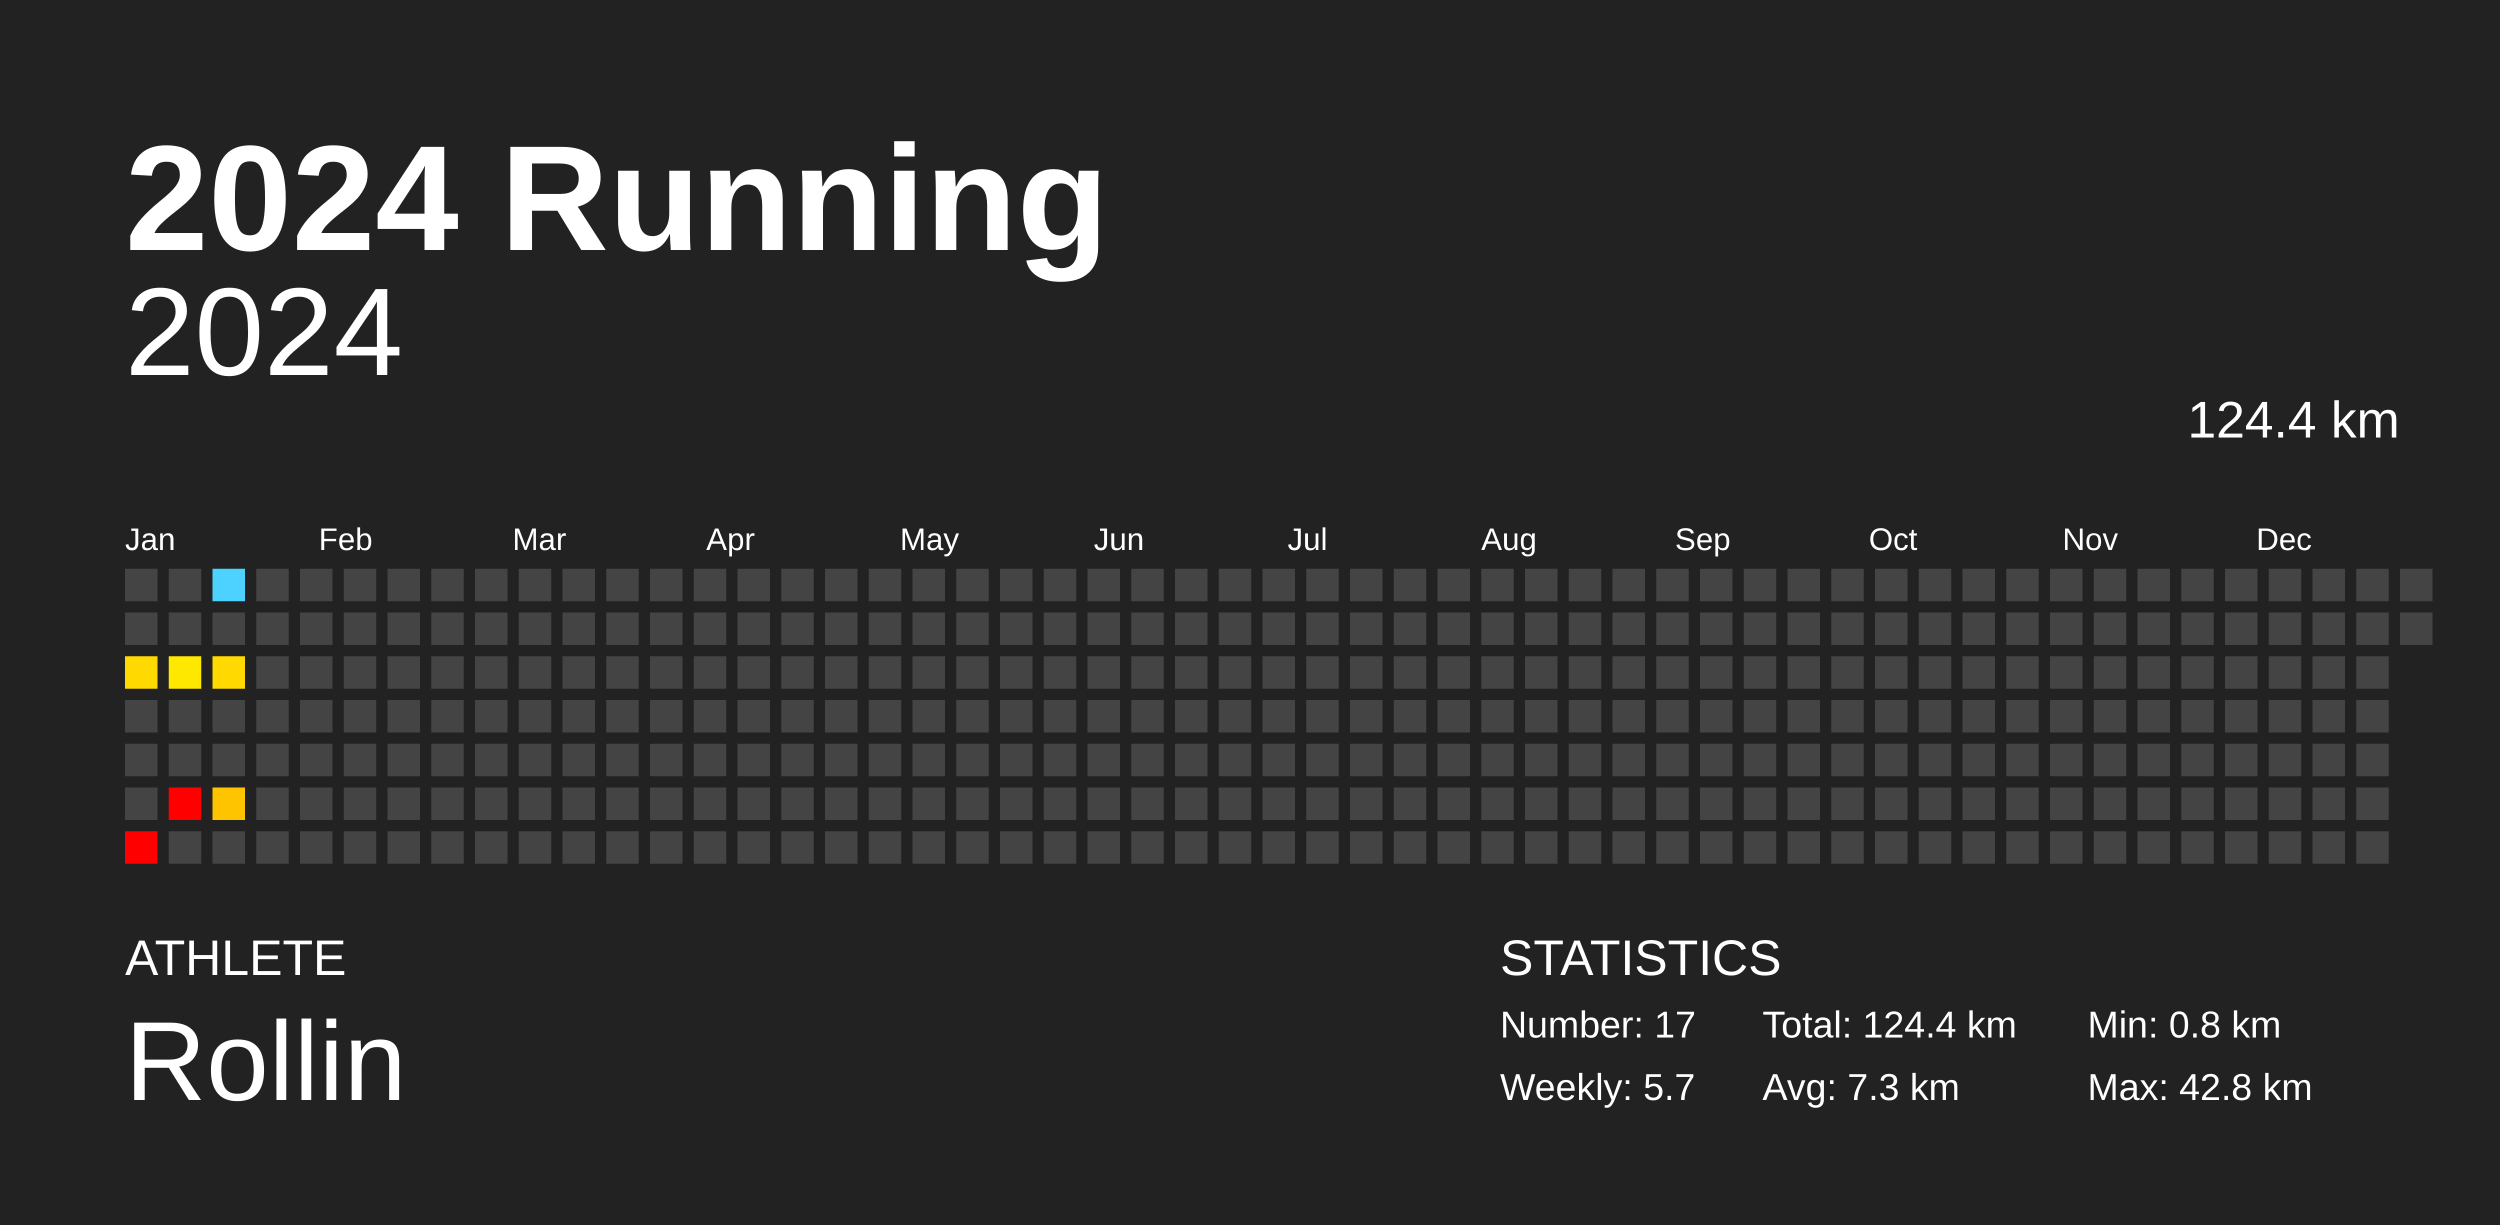
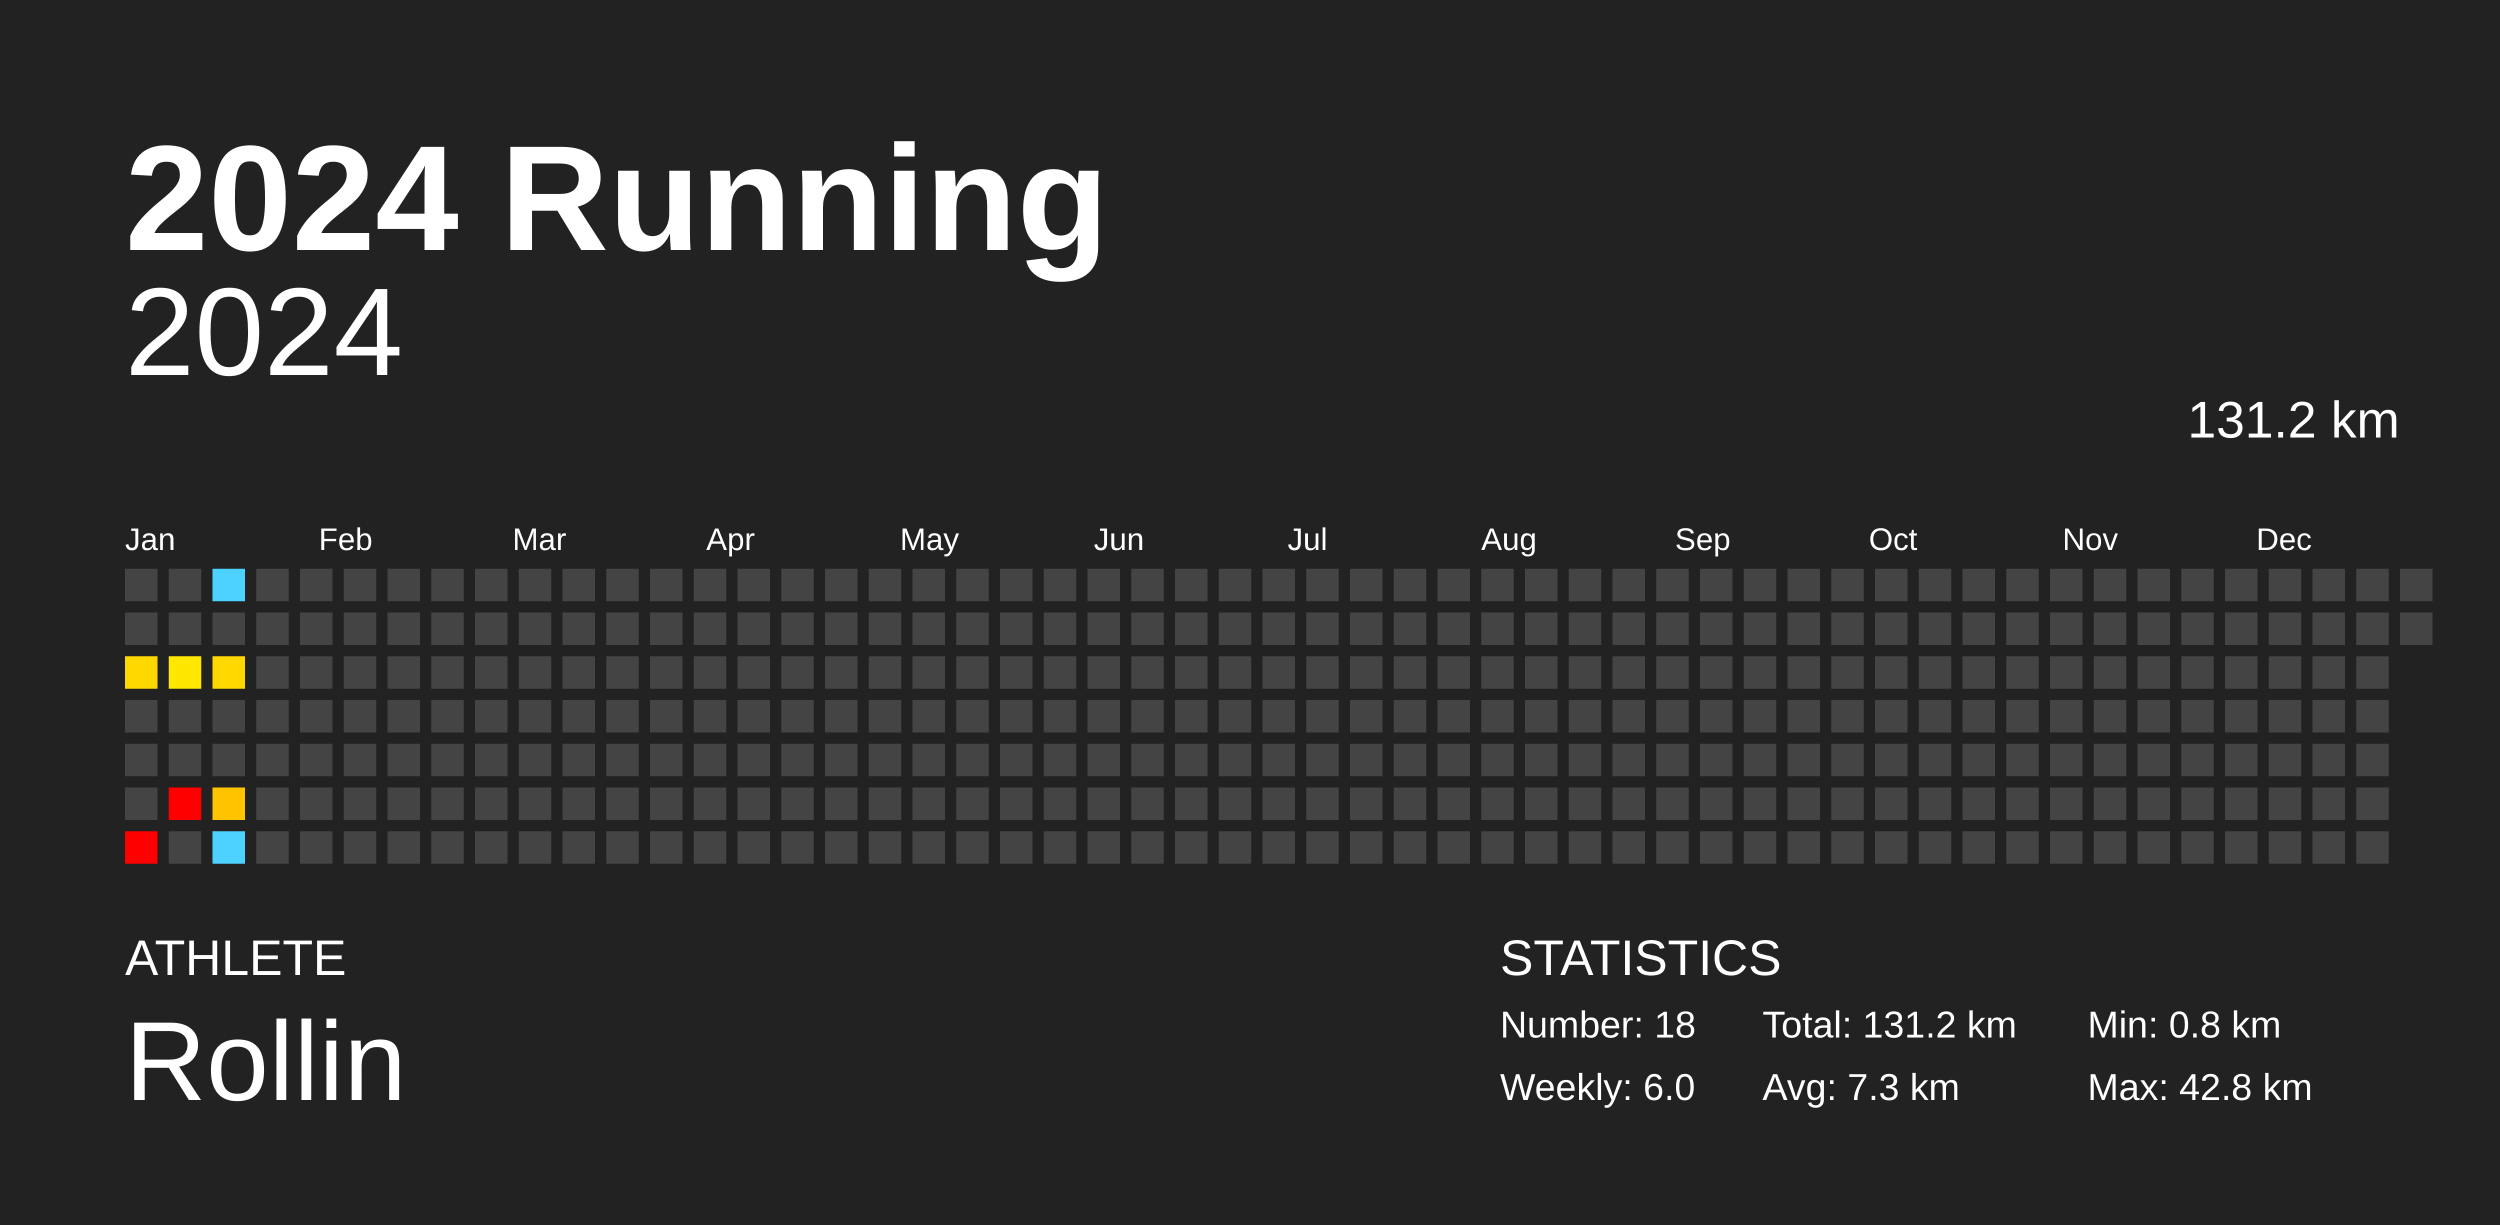
<svg xmlns="http://www.w3.org/2000/svg" baseProfile="full" height="98mm" version="1.1" viewBox="0,0,200,98" width="200mm">
  <defs />
  <rect fill="#222222" height="98" width="200" x="0" y="0" />
  <text fill="#FFFFFF" style="font-size:12px; font-family:Arial; font-weight:bold;" x="10" y="20">2024 Running</text>
  <text fill="#FFFFFF" style="font-size:4px; font-family:Arial" x="10" y="78">ATHLETE</text>
  <text fill="#FFFFFF" style="font-size:9px; font-family:Arial" x="10" y="88">Rollin</text>
  <text fill="#FFFFFF" style="font-size:4px; font-family:Arial" x="120" y="78">STATISTICS</text>
-   <text fill="#FFFFFF" style="font-size:3px; font-family:Arial" x="120" y="83">Number: 17</text>
-   <text fill="#FFFFFF" style="font-size:3px; font-family:Arial" x="120" y="88">Weekly: 5.7</text>
-   <text fill="#FFFFFF" style="font-size:3px; font-family:Arial" x="141" y="83">Total: 124.4 km</text>
+   <text fill="#FFFFFF" style="font-size:3px; font-family:Arial" x="120" y="83">Number: 18</text>
+   <text fill="#FFFFFF" style="font-size:3px; font-family:Arial" x="120" y="88">Weekly: 6.0</text>
+   <text fill="#FFFFFF" style="font-size:3px; font-family:Arial" x="141" y="83">Total: 131.2 km</text>
  <text fill="#FFFFFF" style="font-size:3px; font-family:Arial" x="141" y="88">Avg: 7.3 km</text>
  <text fill="#FFFFFF" style="font-size:3px; font-family:Arial" x="167" y="83">Min: 0.8 km</text>
  <text fill="#FFFFFF" style="font-size:3px; font-family:Arial" x="167" y="88">Max: 42.8 km</text>
  <text alignment-baseline="hanging" fill="#FFFFFF" style="font-size:10.0px; font-family:Arial;" x="10" y="30">2024</text>
-   <text alignment-baseline="hanging" fill="#FFFFFF" style="font-size:4.125px; font-family:Arial;" x="175" y="35">124.4 km</text>
+   <text alignment-baseline="hanging" fill="#FFFFFF" style="font-size:4.125px; font-family:Arial;" x="175" y="35">131.2 km</text>
  <text fill="#FFFFFF" style="font-size:2.5px; font-family:Arial" x="10.0" y="44">Jan</text>
  <text fill="#FFFFFF" style="font-size:2.5px; font-family:Arial" x="25.5" y="44">Feb</text>
  <text fill="#FFFFFF" style="font-size:2.5px; font-family:Arial" x="41.0" y="44">Mar</text>
  <text fill="#FFFFFF" style="font-size:2.5px; font-family:Arial" x="56.5" y="44">Apr</text>
  <text fill="#FFFFFF" style="font-size:2.5px; font-family:Arial" x="72.0" y="44">May</text>
  <text fill="#FFFFFF" style="font-size:2.5px; font-family:Arial" x="87.5" y="44">Jun</text>
  <text fill="#FFFFFF" style="font-size:2.5px; font-family:Arial" x="103.0" y="44">Jul</text>
  <text fill="#FFFFFF" style="font-size:2.5px; font-family:Arial" x="118.5" y="44">Aug</text>
  <text fill="#FFFFFF" style="font-size:2.5px; font-family:Arial" x="134.0" y="44">Sep</text>
  <text fill="#FFFFFF" style="font-size:2.5px; font-family:Arial" x="149.5" y="44">Oct</text>
  <text fill="#FFFFFF" style="font-size:2.5px; font-family:Arial" x="165.0" y="44">Nov</text>
  <text fill="#FFFFFF" style="font-size:2.5px; font-family:Arial" x="180.5" y="44">Dec</text>
  <rect fill="#444444" height="2.6" width="2.6" x="10.0" y="45.5" />
  <rect fill="#444444" height="2.6" width="2.6" x="10.0" y="49.0" />
-   <rect fill="#ffd900" height="2.6" width="2.6" x="10.0" y="52.5" />
+   <rect fill="#ffd800" height="2.6" width="2.6" x="10.0" y="52.5" />
  <rect fill="#444444" height="2.6" width="2.6" x="10.0" y="56.0" />
  <rect fill="#444444" height="2.6" width="2.6" x="10.0" y="59.5" />
  <rect fill="#444444" height="2.6" width="2.6" x="10.0" y="63.0" />
  <rect fill="red" height="2.6" width="2.6" x="10.0" y="66.5" />
  <rect fill="#444444" height="2.6" width="2.6" x="13.5" y="45.5" />
  <rect fill="#444444" height="2.6" width="2.6" x="13.5" y="49.0" />
-   <rect fill="#ffe800" height="2.6" width="2.6" x="13.5" y="52.5" />
+   <rect fill="#ffe700" height="2.6" width="2.6" x="13.5" y="52.5" />
  <rect fill="#444444" height="2.6" width="2.6" x="13.5" y="56.0" />
  <rect fill="#444444" height="2.6" width="2.6" x="13.5" y="59.5" />
  <rect fill="red" height="2.6" width="2.6" x="13.5" y="63.0" />
  <rect fill="#444444" height="2.6" width="2.6" x="13.5" y="66.5" />
  <rect fill="#4dd2ff" height="2.6" width="2.6" x="17.0" y="45.5" />
  <rect fill="#444444" height="2.6" width="2.6" x="17.0" y="49.0" />
-   <rect fill="#ffd900" height="2.6" width="2.6" x="17.0" y="52.5" />
+   <rect fill="#ffd800" height="2.6" width="2.6" x="17.0" y="52.5" />
  <rect fill="#444444" height="2.6" width="2.6" x="17.0" y="56.0" />
  <rect fill="#444444" height="2.6" width="2.6" x="17.0" y="59.5" />
-   <rect fill="#ffc400" height="2.6" width="2.6" x="17.0" y="63.0" />
-   <rect fill="#444444" height="2.6" width="2.6" x="17.0" y="66.5" />
+   <rect fill="#ffc300" height="2.6" width="2.6" x="17.0" y="63.0" />
+   <rect fill="#4dd2ff" height="2.6" width="2.6" x="17.0" y="66.5" />
  <rect fill="#444444" height="2.6" width="2.6" x="20.5" y="45.5" />
  <rect fill="#444444" height="2.6" width="2.6" x="20.5" y="49.0" />
  <rect fill="#444444" height="2.6" width="2.6" x="20.5" y="52.5" />
  <rect fill="#444444" height="2.6" width="2.6" x="20.5" y="56.0" />
  <rect fill="#444444" height="2.6" width="2.6" x="20.5" y="59.5" />
  <rect fill="#444444" height="2.6" width="2.6" x="20.5" y="63.0" />
  <rect fill="#444444" height="2.6" width="2.6" x="20.5" y="66.5" />
  <rect fill="#444444" height="2.6" width="2.6" x="24.0" y="45.5" />
  <rect fill="#444444" height="2.6" width="2.6" x="24.0" y="49.0" />
  <rect fill="#444444" height="2.6" width="2.6" x="24.0" y="52.5" />
  <rect fill="#444444" height="2.6" width="2.6" x="24.0" y="56.0" />
  <rect fill="#444444" height="2.6" width="2.6" x="24.0" y="59.5" />
  <rect fill="#444444" height="2.6" width="2.6" x="24.0" y="63.0" />
  <rect fill="#444444" height="2.6" width="2.6" x="24.0" y="66.5" />
  <rect fill="#444444" height="2.6" width="2.6" x="27.5" y="45.5" />
  <rect fill="#444444" height="2.6" width="2.6" x="27.5" y="49.0" />
  <rect fill="#444444" height="2.6" width="2.6" x="27.5" y="52.5" />
  <rect fill="#444444" height="2.6" width="2.6" x="27.5" y="56.0" />
  <rect fill="#444444" height="2.6" width="2.6" x="27.5" y="59.5" />
  <rect fill="#444444" height="2.6" width="2.6" x="27.5" y="63.0" />
  <rect fill="#444444" height="2.6" width="2.6" x="27.5" y="66.5" />
  <rect fill="#444444" height="2.6" width="2.6" x="31.0" y="45.5" />
  <rect fill="#444444" height="2.6" width="2.6" x="31.0" y="49.0" />
  <rect fill="#444444" height="2.6" width="2.6" x="31.0" y="52.5" />
  <rect fill="#444444" height="2.6" width="2.6" x="31.0" y="56.0" />
  <rect fill="#444444" height="2.6" width="2.6" x="31.0" y="59.5" />
  <rect fill="#444444" height="2.6" width="2.6" x="31.0" y="63.0" />
  <rect fill="#444444" height="2.6" width="2.6" x="31.0" y="66.5" />
  <rect fill="#444444" height="2.6" width="2.6" x="34.5" y="45.5" />
  <rect fill="#444444" height="2.6" width="2.6" x="34.5" y="49.0" />
  <rect fill="#444444" height="2.6" width="2.6" x="34.5" y="52.5" />
  <rect fill="#444444" height="2.6" width="2.6" x="34.5" y="56.0" />
  <rect fill="#444444" height="2.6" width="2.6" x="34.5" y="59.5" />
  <rect fill="#444444" height="2.6" width="2.6" x="34.5" y="63.0" />
  <rect fill="#444444" height="2.6" width="2.6" x="34.5" y="66.5" />
  <rect fill="#444444" height="2.6" width="2.6" x="38.0" y="45.5" />
  <rect fill="#444444" height="2.6" width="2.6" x="38.0" y="49.0" />
  <rect fill="#444444" height="2.6" width="2.6" x="38.0" y="52.5" />
  <rect fill="#444444" height="2.6" width="2.6" x="38.0" y="56.0" />
  <rect fill="#444444" height="2.6" width="2.6" x="38.0" y="59.5" />
  <rect fill="#444444" height="2.6" width="2.6" x="38.0" y="63.0" />
  <rect fill="#444444" height="2.6" width="2.6" x="38.0" y="66.5" />
  <rect fill="#444444" height="2.6" width="2.6" x="41.5" y="45.5" />
  <rect fill="#444444" height="2.6" width="2.6" x="41.5" y="49.0" />
  <rect fill="#444444" height="2.6" width="2.6" x="41.5" y="52.5" />
  <rect fill="#444444" height="2.6" width="2.6" x="41.5" y="56.0" />
  <rect fill="#444444" height="2.6" width="2.6" x="41.5" y="59.5" />
  <rect fill="#444444" height="2.6" width="2.6" x="41.5" y="63.0" />
  <rect fill="#444444" height="2.6" width="2.6" x="41.5" y="66.5" />
  <rect fill="#444444" height="2.6" width="2.6" x="45.0" y="45.5" />
  <rect fill="#444444" height="2.6" width="2.6" x="45.0" y="49.0" />
  <rect fill="#444444" height="2.6" width="2.6" x="45.0" y="52.5" />
  <rect fill="#444444" height="2.6" width="2.6" x="45.0" y="56.0" />
  <rect fill="#444444" height="2.6" width="2.6" x="45.0" y="59.5" />
  <rect fill="#444444" height="2.6" width="2.6" x="45.0" y="63.0" />
  <rect fill="#444444" height="2.6" width="2.6" x="45.0" y="66.5" />
  <rect fill="#444444" height="2.6" width="2.6" x="48.5" y="45.5" />
  <rect fill="#444444" height="2.6" width="2.6" x="48.5" y="49.0" />
  <rect fill="#444444" height="2.6" width="2.6" x="48.5" y="52.5" />
  <rect fill="#444444" height="2.6" width="2.6" x="48.5" y="56.0" />
  <rect fill="#444444" height="2.6" width="2.6" x="48.5" y="59.5" />
  <rect fill="#444444" height="2.6" width="2.6" x="48.5" y="63.0" />
  <rect fill="#444444" height="2.6" width="2.6" x="48.5" y="66.5" />
  <rect fill="#444444" height="2.6" width="2.6" x="52.0" y="45.5" />
  <rect fill="#444444" height="2.6" width="2.6" x="52.0" y="49.0" />
  <rect fill="#444444" height="2.6" width="2.6" x="52.0" y="52.5" />
  <rect fill="#444444" height="2.6" width="2.6" x="52.0" y="56.0" />
  <rect fill="#444444" height="2.6" width="2.6" x="52.0" y="59.5" />
  <rect fill="#444444" height="2.6" width="2.6" x="52.0" y="63.0" />
  <rect fill="#444444" height="2.6" width="2.6" x="52.0" y="66.5" />
  <rect fill="#444444" height="2.6" width="2.6" x="55.5" y="45.5" />
  <rect fill="#444444" height="2.6" width="2.6" x="55.5" y="49.0" />
  <rect fill="#444444" height="2.6" width="2.6" x="55.5" y="52.5" />
  <rect fill="#444444" height="2.6" width="2.6" x="55.5" y="56.0" />
  <rect fill="#444444" height="2.6" width="2.6" x="55.5" y="59.5" />
  <rect fill="#444444" height="2.6" width="2.6" x="55.5" y="63.0" />
  <rect fill="#444444" height="2.6" width="2.6" x="55.5" y="66.5" />
  <rect fill="#444444" height="2.6" width="2.6" x="59.0" y="45.5" />
  <rect fill="#444444" height="2.6" width="2.6" x="59.0" y="49.0" />
  <rect fill="#444444" height="2.6" width="2.6" x="59.0" y="52.5" />
  <rect fill="#444444" height="2.6" width="2.6" x="59.0" y="56.0" />
  <rect fill="#444444" height="2.6" width="2.6" x="59.0" y="59.5" />
  <rect fill="#444444" height="2.6" width="2.6" x="59.0" y="63.0" />
  <rect fill="#444444" height="2.6" width="2.6" x="59.0" y="66.5" />
  <rect fill="#444444" height="2.6" width="2.6" x="62.5" y="45.5" />
  <rect fill="#444444" height="2.6" width="2.6" x="62.5" y="49.0" />
  <rect fill="#444444" height="2.6" width="2.6" x="62.5" y="52.5" />
  <rect fill="#444444" height="2.6" width="2.6" x="62.5" y="56.0" />
  <rect fill="#444444" height="2.6" width="2.6" x="62.5" y="59.5" />
  <rect fill="#444444" height="2.6" width="2.6" x="62.5" y="63.0" />
  <rect fill="#444444" height="2.6" width="2.6" x="62.5" y="66.5" />
  <rect fill="#444444" height="2.6" width="2.6" x="66.0" y="45.5" />
  <rect fill="#444444" height="2.6" width="2.6" x="66.0" y="49.0" />
  <rect fill="#444444" height="2.6" width="2.6" x="66.0" y="52.5" />
  <rect fill="#444444" height="2.6" width="2.6" x="66.0" y="56.0" />
  <rect fill="#444444" height="2.6" width="2.6" x="66.0" y="59.5" />
  <rect fill="#444444" height="2.6" width="2.6" x="66.0" y="63.0" />
  <rect fill="#444444" height="2.6" width="2.6" x="66.0" y="66.5" />
  <rect fill="#444444" height="2.6" width="2.6" x="69.5" y="45.5" />
  <rect fill="#444444" height="2.6" width="2.6" x="69.5" y="49.0" />
  <rect fill="#444444" height="2.6" width="2.6" x="69.5" y="52.5" />
  <rect fill="#444444" height="2.6" width="2.6" x="69.5" y="56.0" />
  <rect fill="#444444" height="2.6" width="2.6" x="69.5" y="59.5" />
  <rect fill="#444444" height="2.6" width="2.6" x="69.5" y="63.0" />
  <rect fill="#444444" height="2.6" width="2.6" x="69.5" y="66.5" />
  <rect fill="#444444" height="2.6" width="2.6" x="73.0" y="45.5" />
  <rect fill="#444444" height="2.6" width="2.6" x="73.0" y="49.0" />
  <rect fill="#444444" height="2.6" width="2.6" x="73.0" y="52.5" />
  <rect fill="#444444" height="2.6" width="2.6" x="73.0" y="56.0" />
  <rect fill="#444444" height="2.6" width="2.6" x="73.0" y="59.5" />
  <rect fill="#444444" height="2.6" width="2.6" x="73.0" y="63.0" />
  <rect fill="#444444" height="2.6" width="2.6" x="73.0" y="66.5" />
  <rect fill="#444444" height="2.6" width="2.6" x="76.5" y="45.5" />
  <rect fill="#444444" height="2.6" width="2.6" x="76.5" y="49.0" />
  <rect fill="#444444" height="2.6" width="2.6" x="76.5" y="52.5" />
  <rect fill="#444444" height="2.6" width="2.6" x="76.5" y="56.0" />
  <rect fill="#444444" height="2.6" width="2.6" x="76.5" y="59.5" />
  <rect fill="#444444" height="2.6" width="2.6" x="76.5" y="63.0" />
  <rect fill="#444444" height="2.6" width="2.6" x="76.5" y="66.5" />
  <rect fill="#444444" height="2.6" width="2.6" x="80.0" y="45.5" />
  <rect fill="#444444" height="2.6" width="2.6" x="80.0" y="49.0" />
  <rect fill="#444444" height="2.6" width="2.6" x="80.0" y="52.5" />
  <rect fill="#444444" height="2.6" width="2.6" x="80.0" y="56.0" />
  <rect fill="#444444" height="2.6" width="2.6" x="80.0" y="59.5" />
  <rect fill="#444444" height="2.6" width="2.6" x="80.0" y="63.0" />
  <rect fill="#444444" height="2.6" width="2.6" x="80.0" y="66.5" />
  <rect fill="#444444" height="2.6" width="2.6" x="83.5" y="45.5" />
  <rect fill="#444444" height="2.6" width="2.6" x="83.5" y="49.0" />
  <rect fill="#444444" height="2.6" width="2.6" x="83.5" y="52.5" />
  <rect fill="#444444" height="2.6" width="2.6" x="83.5" y="56.0" />
  <rect fill="#444444" height="2.6" width="2.6" x="83.5" y="59.5" />
  <rect fill="#444444" height="2.6" width="2.6" x="83.5" y="63.0" />
  <rect fill="#444444" height="2.6" width="2.6" x="83.5" y="66.5" />
  <rect fill="#444444" height="2.6" width="2.6" x="87.0" y="45.5" />
  <rect fill="#444444" height="2.6" width="2.6" x="87.0" y="49.0" />
  <rect fill="#444444" height="2.6" width="2.6" x="87.0" y="52.5" />
  <rect fill="#444444" height="2.6" width="2.6" x="87.0" y="56.0" />
  <rect fill="#444444" height="2.6" width="2.6" x="87.0" y="59.5" />
  <rect fill="#444444" height="2.6" width="2.6" x="87.0" y="63.0" />
  <rect fill="#444444" height="2.6" width="2.6" x="87.0" y="66.5" />
  <rect fill="#444444" height="2.6" width="2.6" x="90.5" y="45.5" />
  <rect fill="#444444" height="2.6" width="2.6" x="90.5" y="49.0" />
  <rect fill="#444444" height="2.6" width="2.6" x="90.5" y="52.5" />
  <rect fill="#444444" height="2.6" width="2.6" x="90.5" y="56.0" />
  <rect fill="#444444" height="2.6" width="2.6" x="90.5" y="59.5" />
  <rect fill="#444444" height="2.6" width="2.6" x="90.5" y="63.0" />
  <rect fill="#444444" height="2.6" width="2.6" x="90.5" y="66.5" />
  <rect fill="#444444" height="2.6" width="2.6" x="94.0" y="45.5" />
  <rect fill="#444444" height="2.6" width="2.6" x="94.0" y="49.0" />
  <rect fill="#444444" height="2.6" width="2.6" x="94.0" y="52.5" />
  <rect fill="#444444" height="2.6" width="2.6" x="94.0" y="56.0" />
  <rect fill="#444444" height="2.6" width="2.6" x="94.0" y="59.5" />
  <rect fill="#444444" height="2.6" width="2.6" x="94.0" y="63.0" />
  <rect fill="#444444" height="2.6" width="2.6" x="94.0" y="66.5" />
  <rect fill="#444444" height="2.6" width="2.6" x="97.5" y="45.5" />
  <rect fill="#444444" height="2.6" width="2.6" x="97.5" y="49.0" />
  <rect fill="#444444" height="2.6" width="2.6" x="97.5" y="52.5" />
  <rect fill="#444444" height="2.6" width="2.6" x="97.5" y="56.0" />
  <rect fill="#444444" height="2.6" width="2.6" x="97.5" y="59.5" />
  <rect fill="#444444" height="2.6" width="2.6" x="97.5" y="63.0" />
  <rect fill="#444444" height="2.6" width="2.6" x="97.5" y="66.5" />
  <rect fill="#444444" height="2.6" width="2.6" x="101.0" y="45.5" />
  <rect fill="#444444" height="2.6" width="2.6" x="101.0" y="49.0" />
  <rect fill="#444444" height="2.6" width="2.6" x="101.0" y="52.5" />
  <rect fill="#444444" height="2.6" width="2.6" x="101.0" y="56.0" />
  <rect fill="#444444" height="2.6" width="2.6" x="101.0" y="59.5" />
  <rect fill="#444444" height="2.6" width="2.6" x="101.0" y="63.0" />
  <rect fill="#444444" height="2.6" width="2.6" x="101.0" y="66.5" />
  <rect fill="#444444" height="2.6" width="2.6" x="104.5" y="45.5" />
  <rect fill="#444444" height="2.6" width="2.6" x="104.5" y="49.0" />
  <rect fill="#444444" height="2.6" width="2.6" x="104.5" y="52.5" />
  <rect fill="#444444" height="2.6" width="2.6" x="104.5" y="56.0" />
  <rect fill="#444444" height="2.6" width="2.6" x="104.5" y="59.5" />
  <rect fill="#444444" height="2.6" width="2.6" x="104.5" y="63.0" />
  <rect fill="#444444" height="2.6" width="2.6" x="104.5" y="66.5" />
  <rect fill="#444444" height="2.6" width="2.6" x="108.0" y="45.5" />
  <rect fill="#444444" height="2.6" width="2.6" x="108.0" y="49.0" />
  <rect fill="#444444" height="2.6" width="2.6" x="108.0" y="52.5" />
  <rect fill="#444444" height="2.6" width="2.6" x="108.0" y="56.0" />
  <rect fill="#444444" height="2.6" width="2.6" x="108.0" y="59.5" />
  <rect fill="#444444" height="2.6" width="2.6" x="108.0" y="63.0" />
  <rect fill="#444444" height="2.6" width="2.6" x="108.0" y="66.5" />
  <rect fill="#444444" height="2.6" width="2.6" x="111.5" y="45.5" />
  <rect fill="#444444" height="2.6" width="2.6" x="111.5" y="49.0" />
  <rect fill="#444444" height="2.6" width="2.6" x="111.5" y="52.5" />
  <rect fill="#444444" height="2.6" width="2.6" x="111.5" y="56.0" />
  <rect fill="#444444" height="2.6" width="2.6" x="111.5" y="59.5" />
  <rect fill="#444444" height="2.6" width="2.6" x="111.5" y="63.0" />
  <rect fill="#444444" height="2.6" width="2.6" x="111.5" y="66.5" />
  <rect fill="#444444" height="2.6" width="2.6" x="115.0" y="45.5" />
  <rect fill="#444444" height="2.6" width="2.6" x="115.0" y="49.0" />
  <rect fill="#444444" height="2.6" width="2.6" x="115.0" y="52.5" />
  <rect fill="#444444" height="2.6" width="2.6" x="115.0" y="56.0" />
  <rect fill="#444444" height="2.6" width="2.6" x="115.0" y="59.5" />
  <rect fill="#444444" height="2.6" width="2.6" x="115.0" y="63.0" />
  <rect fill="#444444" height="2.6" width="2.6" x="115.0" y="66.5" />
  <rect fill="#444444" height="2.6" width="2.6" x="118.5" y="45.5" />
  <rect fill="#444444" height="2.6" width="2.6" x="118.5" y="49.0" />
  <rect fill="#444444" height="2.6" width="2.6" x="118.5" y="52.5" />
  <rect fill="#444444" height="2.6" width="2.6" x="118.5" y="56.0" />
  <rect fill="#444444" height="2.6" width="2.6" x="118.5" y="59.5" />
  <rect fill="#444444" height="2.6" width="2.6" x="118.5" y="63.0" />
  <rect fill="#444444" height="2.6" width="2.6" x="118.5" y="66.5" />
  <rect fill="#444444" height="2.6" width="2.6" x="122.0" y="45.5" />
  <rect fill="#444444" height="2.6" width="2.6" x="122.0" y="49.0" />
  <rect fill="#444444" height="2.6" width="2.6" x="122.0" y="52.5" />
  <rect fill="#444444" height="2.6" width="2.6" x="122.0" y="56.0" />
  <rect fill="#444444" height="2.6" width="2.6" x="122.0" y="59.5" />
  <rect fill="#444444" height="2.6" width="2.6" x="122.0" y="63.0" />
  <rect fill="#444444" height="2.6" width="2.6" x="122.0" y="66.5" />
  <rect fill="#444444" height="2.6" width="2.6" x="125.5" y="45.5" />
  <rect fill="#444444" height="2.6" width="2.6" x="125.5" y="49.0" />
  <rect fill="#444444" height="2.6" width="2.6" x="125.5" y="52.5" />
  <rect fill="#444444" height="2.6" width="2.6" x="125.5" y="56.0" />
  <rect fill="#444444" height="2.6" width="2.6" x="125.5" y="59.5" />
  <rect fill="#444444" height="2.6" width="2.6" x="125.5" y="63.0" />
  <rect fill="#444444" height="2.6" width="2.6" x="125.5" y="66.5" />
  <rect fill="#444444" height="2.6" width="2.6" x="129.0" y="45.5" />
  <rect fill="#444444" height="2.6" width="2.6" x="129.0" y="49.0" />
  <rect fill="#444444" height="2.6" width="2.6" x="129.0" y="52.5" />
  <rect fill="#444444" height="2.6" width="2.6" x="129.0" y="56.0" />
  <rect fill="#444444" height="2.6" width="2.6" x="129.0" y="59.5" />
  <rect fill="#444444" height="2.6" width="2.6" x="129.0" y="63.0" />
  <rect fill="#444444" height="2.6" width="2.6" x="129.0" y="66.5" />
  <rect fill="#444444" height="2.6" width="2.6" x="132.5" y="45.5" />
  <rect fill="#444444" height="2.6" width="2.6" x="132.5" y="49.0" />
  <rect fill="#444444" height="2.6" width="2.6" x="132.5" y="52.5" />
  <rect fill="#444444" height="2.6" width="2.6" x="132.5" y="56.0" />
  <rect fill="#444444" height="2.6" width="2.6" x="132.5" y="59.5" />
  <rect fill="#444444" height="2.6" width="2.6" x="132.5" y="63.0" />
  <rect fill="#444444" height="2.6" width="2.6" x="132.5" y="66.5" />
  <rect fill="#444444" height="2.6" width="2.6" x="136.0" y="45.5" />
  <rect fill="#444444" height="2.6" width="2.6" x="136.0" y="49.0" />
  <rect fill="#444444" height="2.6" width="2.6" x="136.0" y="52.5" />
  <rect fill="#444444" height="2.6" width="2.6" x="136.0" y="56.0" />
  <rect fill="#444444" height="2.6" width="2.6" x="136.0" y="59.5" />
  <rect fill="#444444" height="2.6" width="2.6" x="136.0" y="63.0" />
  <rect fill="#444444" height="2.6" width="2.6" x="136.0" y="66.5" />
  <rect fill="#444444" height="2.6" width="2.6" x="139.5" y="45.5" />
  <rect fill="#444444" height="2.6" width="2.6" x="139.5" y="49.0" />
  <rect fill="#444444" height="2.6" width="2.6" x="139.5" y="52.5" />
  <rect fill="#444444" height="2.6" width="2.6" x="139.5" y="56.0" />
  <rect fill="#444444" height="2.6" width="2.6" x="139.5" y="59.5" />
  <rect fill="#444444" height="2.6" width="2.6" x="139.5" y="63.0" />
  <rect fill="#444444" height="2.6" width="2.6" x="139.5" y="66.5" />
  <rect fill="#444444" height="2.6" width="2.6" x="143.0" y="45.5" />
  <rect fill="#444444" height="2.6" width="2.6" x="143.0" y="49.0" />
  <rect fill="#444444" height="2.6" width="2.6" x="143.0" y="52.5" />
  <rect fill="#444444" height="2.6" width="2.6" x="143.0" y="56.0" />
  <rect fill="#444444" height="2.6" width="2.6" x="143.0" y="59.5" />
  <rect fill="#444444" height="2.6" width="2.6" x="143.0" y="63.0" />
  <rect fill="#444444" height="2.6" width="2.6" x="143.0" y="66.5" />
  <rect fill="#444444" height="2.6" width="2.6" x="146.5" y="45.5" />
  <rect fill="#444444" height="2.6" width="2.6" x="146.5" y="49.0" />
  <rect fill="#444444" height="2.6" width="2.6" x="146.5" y="52.5" />
  <rect fill="#444444" height="2.6" width="2.6" x="146.5" y="56.0" />
  <rect fill="#444444" height="2.6" width="2.6" x="146.5" y="59.5" />
  <rect fill="#444444" height="2.6" width="2.6" x="146.5" y="63.0" />
  <rect fill="#444444" height="2.6" width="2.6" x="146.5" y="66.5" />
  <rect fill="#444444" height="2.6" width="2.6" x="150.0" y="45.5" />
  <rect fill="#444444" height="2.6" width="2.6" x="150.0" y="49.0" />
  <rect fill="#444444" height="2.6" width="2.6" x="150.0" y="52.5" />
  <rect fill="#444444" height="2.6" width="2.6" x="150.0" y="56.0" />
  <rect fill="#444444" height="2.6" width="2.6" x="150.0" y="59.5" />
  <rect fill="#444444" height="2.6" width="2.6" x="150.0" y="63.0" />
  <rect fill="#444444" height="2.6" width="2.6" x="150.0" y="66.5" />
  <rect fill="#444444" height="2.6" width="2.6" x="153.5" y="45.5" />
  <rect fill="#444444" height="2.6" width="2.6" x="153.5" y="49.0" />
  <rect fill="#444444" height="2.6" width="2.6" x="153.5" y="52.5" />
  <rect fill="#444444" height="2.6" width="2.6" x="153.5" y="56.0" />
  <rect fill="#444444" height="2.6" width="2.6" x="153.5" y="59.5" />
  <rect fill="#444444" height="2.6" width="2.6" x="153.5" y="63.0" />
  <rect fill="#444444" height="2.6" width="2.6" x="153.5" y="66.5" />
  <rect fill="#444444" height="2.6" width="2.6" x="157.0" y="45.5" />
  <rect fill="#444444" height="2.6" width="2.6" x="157.0" y="49.0" />
  <rect fill="#444444" height="2.6" width="2.6" x="157.0" y="52.5" />
  <rect fill="#444444" height="2.6" width="2.6" x="157.0" y="56.0" />
  <rect fill="#444444" height="2.6" width="2.6" x="157.0" y="59.5" />
  <rect fill="#444444" height="2.6" width="2.6" x="157.0" y="63.0" />
  <rect fill="#444444" height="2.6" width="2.6" x="157.0" y="66.5" />
  <rect fill="#444444" height="2.6" width="2.6" x="160.5" y="45.5" />
  <rect fill="#444444" height="2.6" width="2.6" x="160.5" y="49.0" />
  <rect fill="#444444" height="2.6" width="2.6" x="160.5" y="52.5" />
  <rect fill="#444444" height="2.6" width="2.6" x="160.5" y="56.0" />
  <rect fill="#444444" height="2.6" width="2.6" x="160.5" y="59.5" />
  <rect fill="#444444" height="2.6" width="2.6" x="160.5" y="63.0" />
  <rect fill="#444444" height="2.6" width="2.6" x="160.5" y="66.5" />
  <rect fill="#444444" height="2.6" width="2.6" x="164.0" y="45.5" />
  <rect fill="#444444" height="2.6" width="2.6" x="164.0" y="49.0" />
  <rect fill="#444444" height="2.6" width="2.6" x="164.0" y="52.5" />
  <rect fill="#444444" height="2.6" width="2.6" x="164.0" y="56.0" />
  <rect fill="#444444" height="2.6" width="2.6" x="164.0" y="59.5" />
  <rect fill="#444444" height="2.6" width="2.6" x="164.0" y="63.0" />
  <rect fill="#444444" height="2.6" width="2.6" x="164.0" y="66.5" />
  <rect fill="#444444" height="2.6" width="2.6" x="167.5" y="45.5" />
  <rect fill="#444444" height="2.6" width="2.6" x="167.5" y="49.0" />
  <rect fill="#444444" height="2.6" width="2.6" x="167.5" y="52.5" />
  <rect fill="#444444" height="2.6" width="2.6" x="167.5" y="56.0" />
  <rect fill="#444444" height="2.6" width="2.6" x="167.5" y="59.5" />
  <rect fill="#444444" height="2.6" width="2.6" x="167.5" y="63.0" />
  <rect fill="#444444" height="2.6" width="2.6" x="167.5" y="66.5" />
  <rect fill="#444444" height="2.6" width="2.6" x="171.0" y="45.5" />
  <rect fill="#444444" height="2.6" width="2.6" x="171.0" y="49.0" />
  <rect fill="#444444" height="2.6" width="2.6" x="171.0" y="52.5" />
  <rect fill="#444444" height="2.6" width="2.6" x="171.0" y="56.0" />
  <rect fill="#444444" height="2.6" width="2.6" x="171.0" y="59.5" />
  <rect fill="#444444" height="2.6" width="2.6" x="171.0" y="63.0" />
  <rect fill="#444444" height="2.6" width="2.6" x="171.0" y="66.5" />
  <rect fill="#444444" height="2.6" width="2.6" x="174.5" y="45.5" />
  <rect fill="#444444" height="2.6" width="2.6" x="174.5" y="49.0" />
  <rect fill="#444444" height="2.6" width="2.6" x="174.5" y="52.5" />
  <rect fill="#444444" height="2.6" width="2.6" x="174.5" y="56.0" />
  <rect fill="#444444" height="2.6" width="2.6" x="174.5" y="59.5" />
  <rect fill="#444444" height="2.6" width="2.6" x="174.5" y="63.0" />
  <rect fill="#444444" height="2.6" width="2.6" x="174.5" y="66.5" />
  <rect fill="#444444" height="2.6" width="2.6" x="178.0" y="45.5" />
  <rect fill="#444444" height="2.6" width="2.6" x="178.0" y="49.0" />
  <rect fill="#444444" height="2.6" width="2.6" x="178.0" y="52.5" />
  <rect fill="#444444" height="2.6" width="2.6" x="178.0" y="56.0" />
  <rect fill="#444444" height="2.6" width="2.6" x="178.0" y="59.5" />
  <rect fill="#444444" height="2.6" width="2.6" x="178.0" y="63.0" />
  <rect fill="#444444" height="2.6" width="2.6" x="178.0" y="66.5" />
  <rect fill="#444444" height="2.6" width="2.6" x="181.5" y="45.5" />
  <rect fill="#444444" height="2.6" width="2.6" x="181.5" y="49.0" />
  <rect fill="#444444" height="2.6" width="2.6" x="181.5" y="52.5" />
  <rect fill="#444444" height="2.6" width="2.6" x="181.5" y="56.0" />
  <rect fill="#444444" height="2.6" width="2.6" x="181.5" y="59.5" />
  <rect fill="#444444" height="2.6" width="2.6" x="181.5" y="63.0" />
  <rect fill="#444444" height="2.6" width="2.6" x="181.5" y="66.5" />
  <rect fill="#444444" height="2.6" width="2.6" x="185.0" y="45.5" />
  <rect fill="#444444" height="2.6" width="2.6" x="185.0" y="49.0" />
  <rect fill="#444444" height="2.6" width="2.6" x="185.0" y="52.5" />
  <rect fill="#444444" height="2.6" width="2.6" x="185.0" y="56.0" />
  <rect fill="#444444" height="2.6" width="2.6" x="185.0" y="59.5" />
  <rect fill="#444444" height="2.6" width="2.6" x="185.0" y="63.0" />
  <rect fill="#444444" height="2.6" width="2.6" x="185.0" y="66.5" />
  <rect fill="#444444" height="2.6" width="2.6" x="188.5" y="45.5" />
  <rect fill="#444444" height="2.6" width="2.6" x="188.5" y="49.0" />
  <rect fill="#444444" height="2.6" width="2.6" x="188.5" y="52.5" />
  <rect fill="#444444" height="2.6" width="2.6" x="188.5" y="56.0" />
  <rect fill="#444444" height="2.6" width="2.6" x="188.5" y="59.5" />
  <rect fill="#444444" height="2.6" width="2.6" x="188.5" y="63.0" />
  <rect fill="#444444" height="2.6" width="2.6" x="188.5" y="66.5" />
  <rect fill="#444444" height="2.6" width="2.6" x="192.0" y="45.5" />
  <rect fill="#444444" height="2.6" width="2.6" x="192.0" y="49.0" />
</svg>
